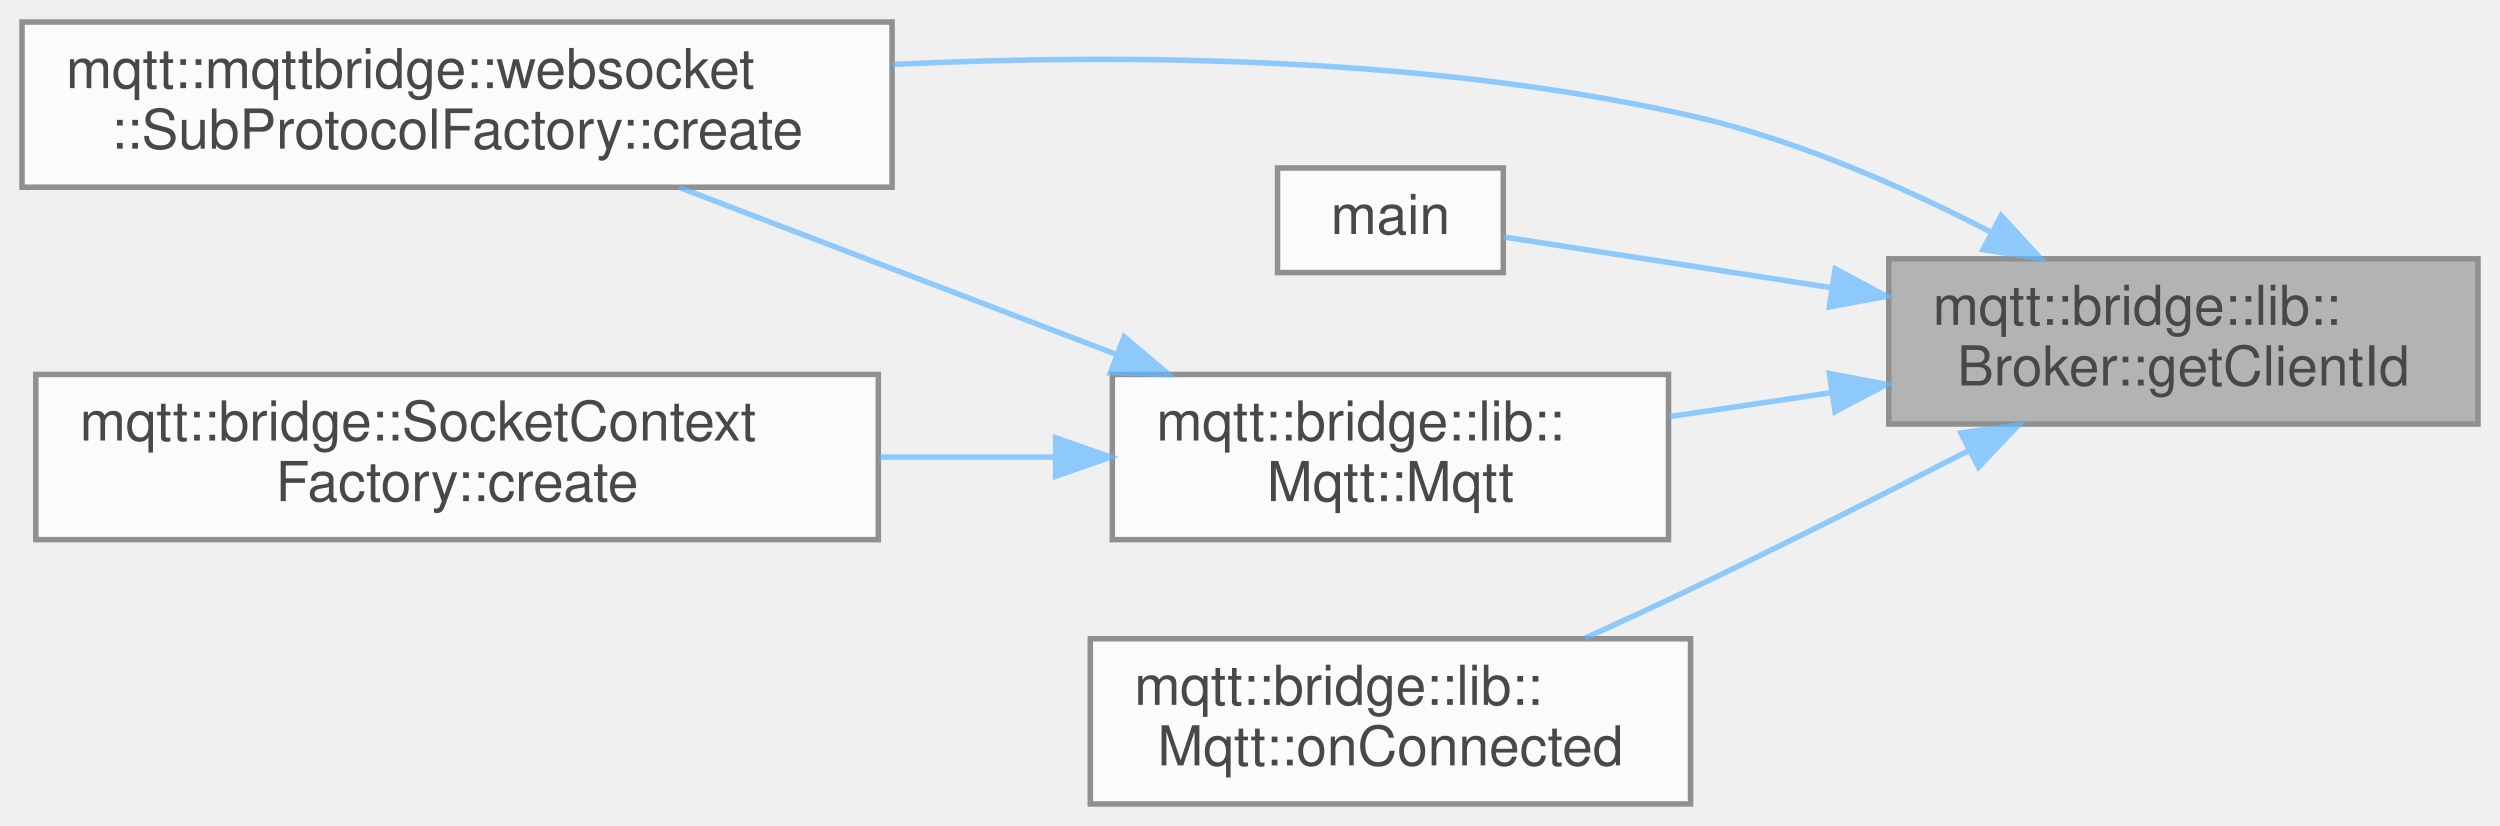
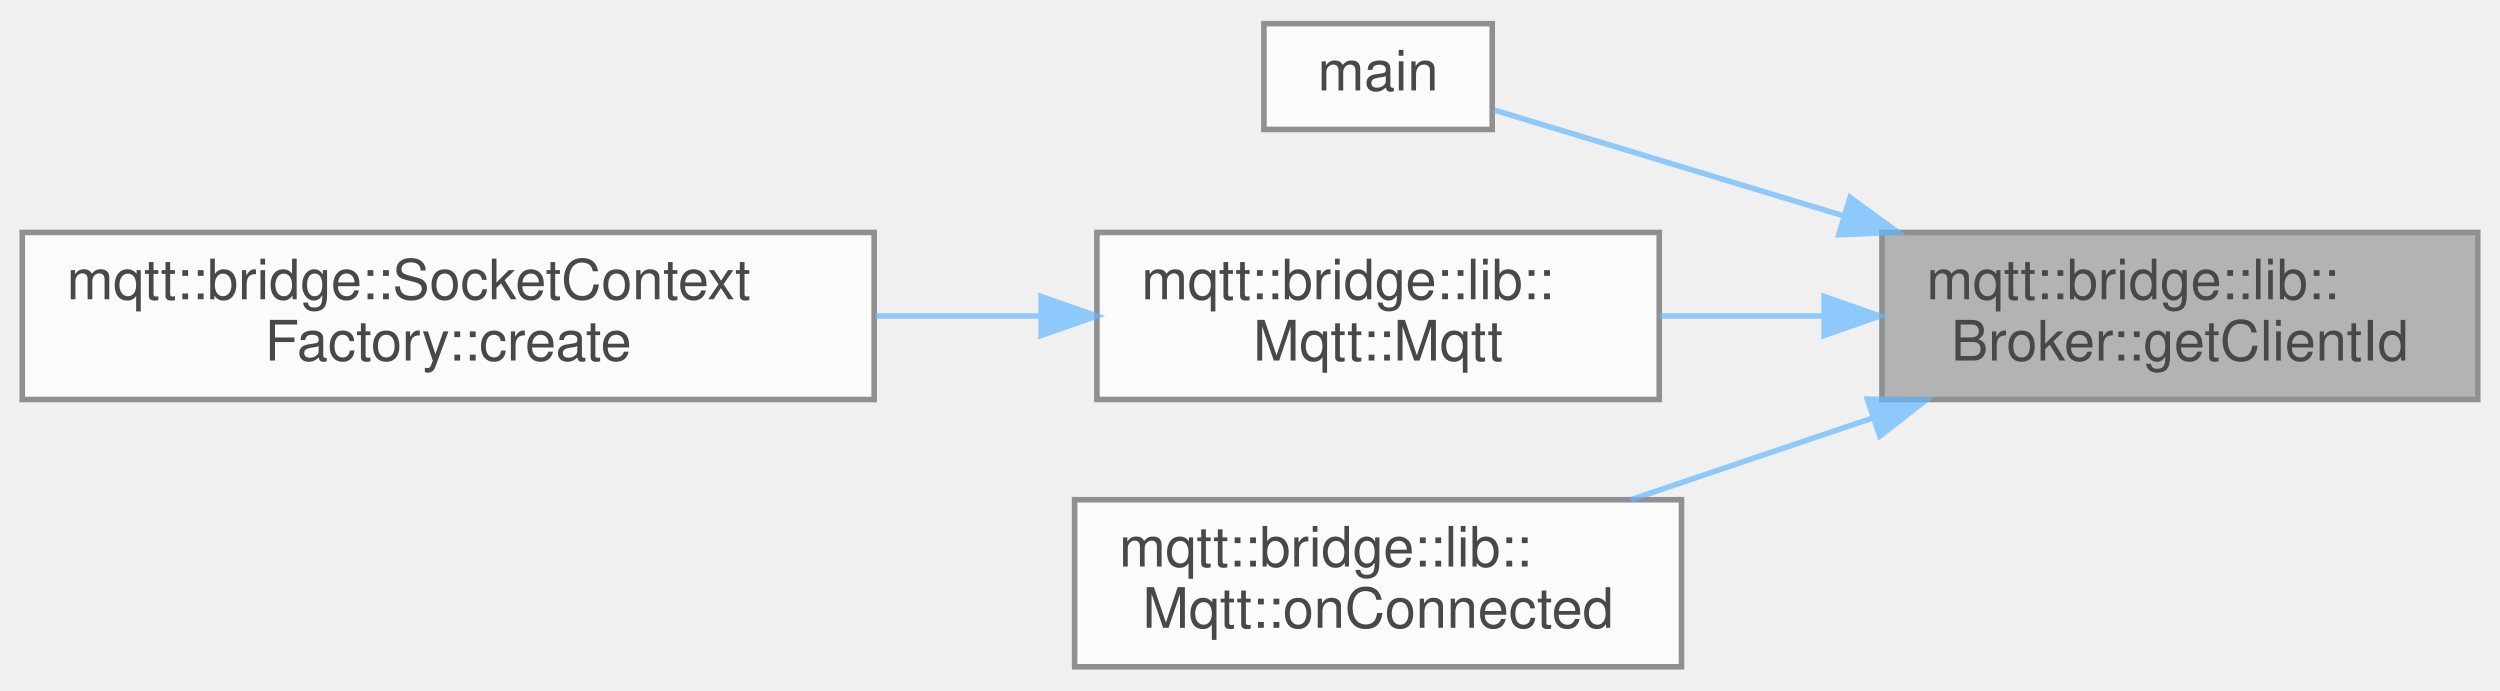
- <svg xmlns="http://www.w3.org/2000/svg" xmlns:xlink="http://www.w3.org/1999/xlink" width="454pt" height="150pt" viewBox="0.00 0.00 454.00 150.00">
+ <svg xmlns="http://www.w3.org/2000/svg" xmlns:xlink="http://www.w3.org/1999/xlink" width="449pt" height="124pt" viewBox="0.00 0.00 449.00 123.50">
  <svg id="main" version="1.1" xml:space="preserve">
    <style type="text/css">
.node, .edge {opacity: 0.7;}
.node.selected, .edge.selected {opacity: 1;}
.edge:hover path { stroke: red; }
.edge:hover polygon { stroke: red; fill: red; }
</style>
    <svg id="graph" class="graph">
-       <g id="graph0" class="graph" transform="scale(1 1) rotate(0) translate(4 146)">
+       <g id="graph0" class="graph" transform="scale(1 1) rotate(0) translate(4 119.5)">
        <g id="Node000001" class="node">
          <g id="a_Node000001">
            <a xlink:title=" ">
-               <polygon fill="#999999" stroke="#666666" points="446,-99 339,-99 339,-69 446,-69 446,-99" />
-               <text text-anchor="start" x="347" y="-87" font-family="Helvetica,sans-Serif" font-size="10.00">mqtt::bridge::lib::</text>
-               <text text-anchor="middle" x="392.5" y="-76" font-family="Helvetica,sans-Serif" font-size="10.00">Broker::getClientId</text>
+               <polygon fill="#999999" stroke="#666666" points="441,-78 334,-78 334,-48 441,-48 441,-78" />
+               <text text-anchor="start" x="342" y="-66" font-family="Helvetica,sans-Serif" font-size="10.00">mqtt::bridge::lib::</text>
+               <text text-anchor="middle" x="387.5" y="-55" font-family="Helvetica,sans-Serif" font-size="10.00">Broker::getClientId</text>
            </a>
          </g>
        </g>
        <g id="Node000002" class="node">
          <g id="a_Node000002">
-             <a xlink:href="classmqtt_1_1mqttbridge_1_1websocket_1_1SubProtocolFactory.html#a843ee73f0182cea879cd45d9e924db8e" target="_top" xlink:title=" ">
-               <polygon fill="white" stroke="#666666" points="158,-142 0,-142 0,-112 158,-112 158,-142" />
-               <text text-anchor="start" x="8" y="-130" font-family="Helvetica,sans-Serif" font-size="10.00">mqtt::mqttbridge::websocket</text>
-               <text text-anchor="middle" x="79" y="-119" font-family="Helvetica,sans-Serif" font-size="10.00">::SubProtocolFactory::create</text>
+             <a xlink:href="mqttbridge_8cpp.html#a0ddf1224851353fc92bfbff6f499fa97" target="_top" xlink:title=" ">
+               <polygon fill="white" stroke="#666666" points="264,-115.5 223,-115.5 223,-96.5 264,-96.5 264,-115.5" />
+               <text text-anchor="middle" x="243.5" y="-103.5" font-family="Helvetica,sans-Serif" font-size="10.00">main</text>
            </a>
          </g>
        </g>
        <g id="edge1_Node000001_Node000002" class="edge">
          <g id="a_edge1_Node000001_Node000002">
            <a xlink:title=" ">
-               <path fill="none" stroke="#63b8ff" d="M357.62,-103.82C341.62,-112.09 321.92,-120.74 303,-125 255.69,-135.65 201.29,-136.36 158.07,-134.3" />
-               <polygon fill="#63b8ff" stroke="#63b8ff" points="359.41,-106.84 366.58,-99.04 356.11,-100.66 359.41,-106.84" />
+               <path fill="none" stroke="#63b8ff" d="M327.02,-81.01C304.62,-87.8 280.64,-95.06 264.34,-99.99" />
+               <polygon fill="#63b8ff" stroke="#63b8ff" points="328.28,-84.29 336.84,-78.04 326.25,-77.59 328.28,-84.29" />
            </a>
          </g>
        </g>
        <g id="Node000003" class="node">
          <g id="a_Node000003">
-             <a xlink:href="mqttbridge_8cpp.html#a0ddf1224851353fc92bfbff6f499fa97" target="_top" xlink:title=" ">
-               <polygon fill="white" stroke="#666666" points="269,-115.5 228,-115.5 228,-96.5 269,-96.5 269,-115.5" />
-               <text text-anchor="middle" x="248.5" y="-103.5" font-family="Helvetica,sans-Serif" font-size="10.00">main</text>
+             <a xlink:href="classmqtt_1_1bridge_1_1lib_1_1Mqtt.html#a6e485f1bb766fbeffdd53a23fc3ced4f" target="_top" xlink:title=" ">
+               <polygon fill="white" stroke="#666666" points="294,-78 193,-78 193,-48 294,-48 294,-78" />
+               <text text-anchor="start" x="201" y="-66" font-family="Helvetica,sans-Serif" font-size="10.00">mqtt::bridge::lib::</text>
+               <text text-anchor="middle" x="243.5" y="-55" font-family="Helvetica,sans-Serif" font-size="10.00">Mqtt::Mqtt</text>
            </a>
          </g>
        </g>
        <g id="edge2_Node000001_Node000003" class="edge">
          <g id="a_edge2_Node000001_Node000003">
            <a xlink:title=" ">
-               <path fill="none" stroke="#63b8ff" d="M328.52,-93.76C307.04,-97.08 284.57,-100.57 269.1,-102.96" />
-               <polygon fill="#63b8ff" stroke="#63b8ff" points="329.28,-97.18 338.62,-92.19 328.21,-90.26 329.28,-97.18" />
+               <path fill="none" stroke="#63b8ff" d="M323.48,-63C313.65,-63 303.61,-63 294.13,-63" />
+               <polygon fill="#63b8ff" stroke="#63b8ff" points="323.62,-66.5 333.62,-63 323.62,-59.5 323.62,-66.5" />
+             </a>
+           </g>
+         </g>
+         <g id="Node000005" class="node">
+           <g id="a_Node000005">
+             <a xlink:href="classmqtt_1_1bridge_1_1lib_1_1Mqtt.html#a5847611e17b94be67e5cf9743fb03a58" target="_top" xlink:title=" ">
+               <polygon fill="white" stroke="#666666" points="298,-30 189,-30 189,0 298,0 298,-30" />
+               <text text-anchor="start" x="197" y="-18" font-family="Helvetica,sans-Serif" font-size="10.00">mqtt::bridge::lib::</text>
+               <text text-anchor="middle" x="243.5" y="-7" font-family="Helvetica,sans-Serif" font-size="10.00">Mqtt::onConnected</text>
+             </a>
+           </g>
+         </g>
+         <g id="edge4_Node000001_Node000005" class="edge">
+           <g id="a_edge4_Node000001_Node000005">
+             <a xlink:title=" ">
+               <path fill="none" stroke="#63b8ff" d="M332.23,-44.65C317.9,-39.81 302.62,-34.64 288.88,-30" />
+               <polygon fill="#63b8ff" stroke="#63b8ff" points="331.37,-48.06 341.96,-47.94 333.61,-41.43 331.37,-48.06" />
            </a>
          </g>
        </g>
        <g id="Node000004" class="node">
          <g id="a_Node000004">
-             <a xlink:href="classmqtt_1_1bridge_1_1lib_1_1Mqtt.html#a6e485f1bb766fbeffdd53a23fc3ced4f" target="_top" xlink:title=" ">
-               <polygon fill="white" stroke="#666666" points="299,-78 198,-78 198,-48 299,-48 299,-78" />
-               <text text-anchor="start" x="206" y="-66" font-family="Helvetica,sans-Serif" font-size="10.00">mqtt::bridge::lib::</text>
-               <text text-anchor="middle" x="248.5" y="-55" font-family="Helvetica,sans-Serif" font-size="10.00">Mqtt::Mqtt</text>
+             <a xlink:href="classmqtt_1_1bridge_1_1SocketContextFactory.html#a1f9ab899e4c3205913ba2841ae69dc33" target="_top" xlink:title=" ">
+               <polygon fill="white" stroke="#666666" points="153,-78 0,-78 0,-48 153,-48 153,-78" />
+               <text text-anchor="start" x="8" y="-66" font-family="Helvetica,sans-Serif" font-size="10.00">mqtt::bridge::SocketContext</text>
+               <text text-anchor="middle" x="76.5" y="-55" font-family="Helvetica,sans-Serif" font-size="10.00">Factory::create</text>
            </a>
          </g>
        </g>
-         <g id="edge3_Node000001_Node000004" class="edge">
-           <g id="a_edge3_Node000001_Node000004">
+         <g id="edge3_Node000003_Node000004" class="edge">
+           <g id="a_edge3_Node000003_Node000004">
            <a xlink:title=" ">
-               <path fill="none" stroke="#63b8ff" d="M328.48,-74.68C318.65,-73.23 308.61,-71.74 299.13,-70.34" />
-               <polygon fill="#63b8ff" stroke="#63b8ff" points="328.22,-78.18 338.62,-76.18 329.24,-71.25 328.22,-78.18" />
-             </a>
-           </g>
-         </g>
-         <g id="Node000006" class="node">
-           <g id="a_Node000006">
-             <a xlink:href="classmqtt_1_1bridge_1_1lib_1_1Mqtt.html#a5847611e17b94be67e5cf9743fb03a58" target="_top" xlink:title=" ">
-               <polygon fill="white" stroke="#666666" points="303,-30 194,-30 194,0 303,0 303,-30" />
-               <text text-anchor="start" x="202" y="-18" font-family="Helvetica,sans-Serif" font-size="10.00">mqtt::bridge::lib::</text>
-               <text text-anchor="middle" x="248.5" y="-7" font-family="Helvetica,sans-Serif" font-size="10.00">Mqtt::onConnected</text>
-             </a>
-           </g>
-         </g>
-         <g id="edge6_Node000001_Node000006" class="edge">
-           <g id="a_edge6_Node000001_Node000006">
-             <a xlink:title=" ">
-               <path fill="none" stroke="#63b8ff" d="M353.29,-64.06C337.77,-56.09 319.61,-46.94 303,-39 296.85,-36.06 290.25,-33.01 283.86,-30.12" />
-               <polygon fill="#63b8ff" stroke="#63b8ff" points="352.09,-67.38 362.58,-68.85 355.29,-61.15 352.09,-67.38" />
-             </a>
-           </g>
-         </g>
-         <g id="edge5_Node000004_Node000002" class="edge">
-           <g id="a_edge5_Node000004_Node000002">
-             <a xlink:title=" ">
-               <path fill="none" stroke="#63b8ff" d="M198.82,-81.6C173.55,-91.26 143.07,-102.9 119.32,-111.98" />
-               <polygon fill="#63b8ff" stroke="#63b8ff" points="200.14,-84.84 208.23,-78.01 197.64,-78.3 200.14,-84.84" />
-             </a>
-           </g>
-         </g>
-         <g id="Node000005" class="node">
-           <g id="a_Node000005">
-             <a xlink:href="classmqtt_1_1bridge_1_1SocketContextFactory.html#a1f9ab899e4c3205913ba2841ae69dc33" target="_top" xlink:title=" ">
-               <polygon fill="white" stroke="#666666" points="155.5,-78 2.5,-78 2.5,-48 155.5,-48 155.5,-78" />
-               <text text-anchor="start" x="10.5" y="-66" font-family="Helvetica,sans-Serif" font-size="10.00">mqtt::bridge::SocketContext</text>
-               <text text-anchor="middle" x="79" y="-55" font-family="Helvetica,sans-Serif" font-size="10.00">Factory::create</text>
-             </a>
-           </g>
-         </g>
-         <g id="edge4_Node000004_Node000005" class="edge">
-           <g id="a_edge4_Node000004_Node000005">
-             <a xlink:title=" ">
-               <path fill="none" stroke="#63b8ff" d="M187.56,-63C177.22,-63 166.35,-63 155.67,-63" />
-               <polygon fill="#63b8ff" stroke="#63b8ff" points="187.7,-66.5 197.7,-63 187.7,-59.5 187.7,-66.5" />
+               <path fill="none" stroke="#63b8ff" d="M182.78,-63C173.18,-63 163.13,-63 153.22,-63" />
+               <polygon fill="#63b8ff" stroke="#63b8ff" points="182.99,-66.5 192.99,-63 182.99,-59.5 182.99,-66.5" />
            </a>
          </g>
        </g>
      </g>
    </svg>
  </svg>
  <style type="text/css">

[data-mouse-over-selected='false'] { opacity: 0.7; }
[data-mouse-over-selected='true']  { opacity: 1.0; }

</style>
</svg>
